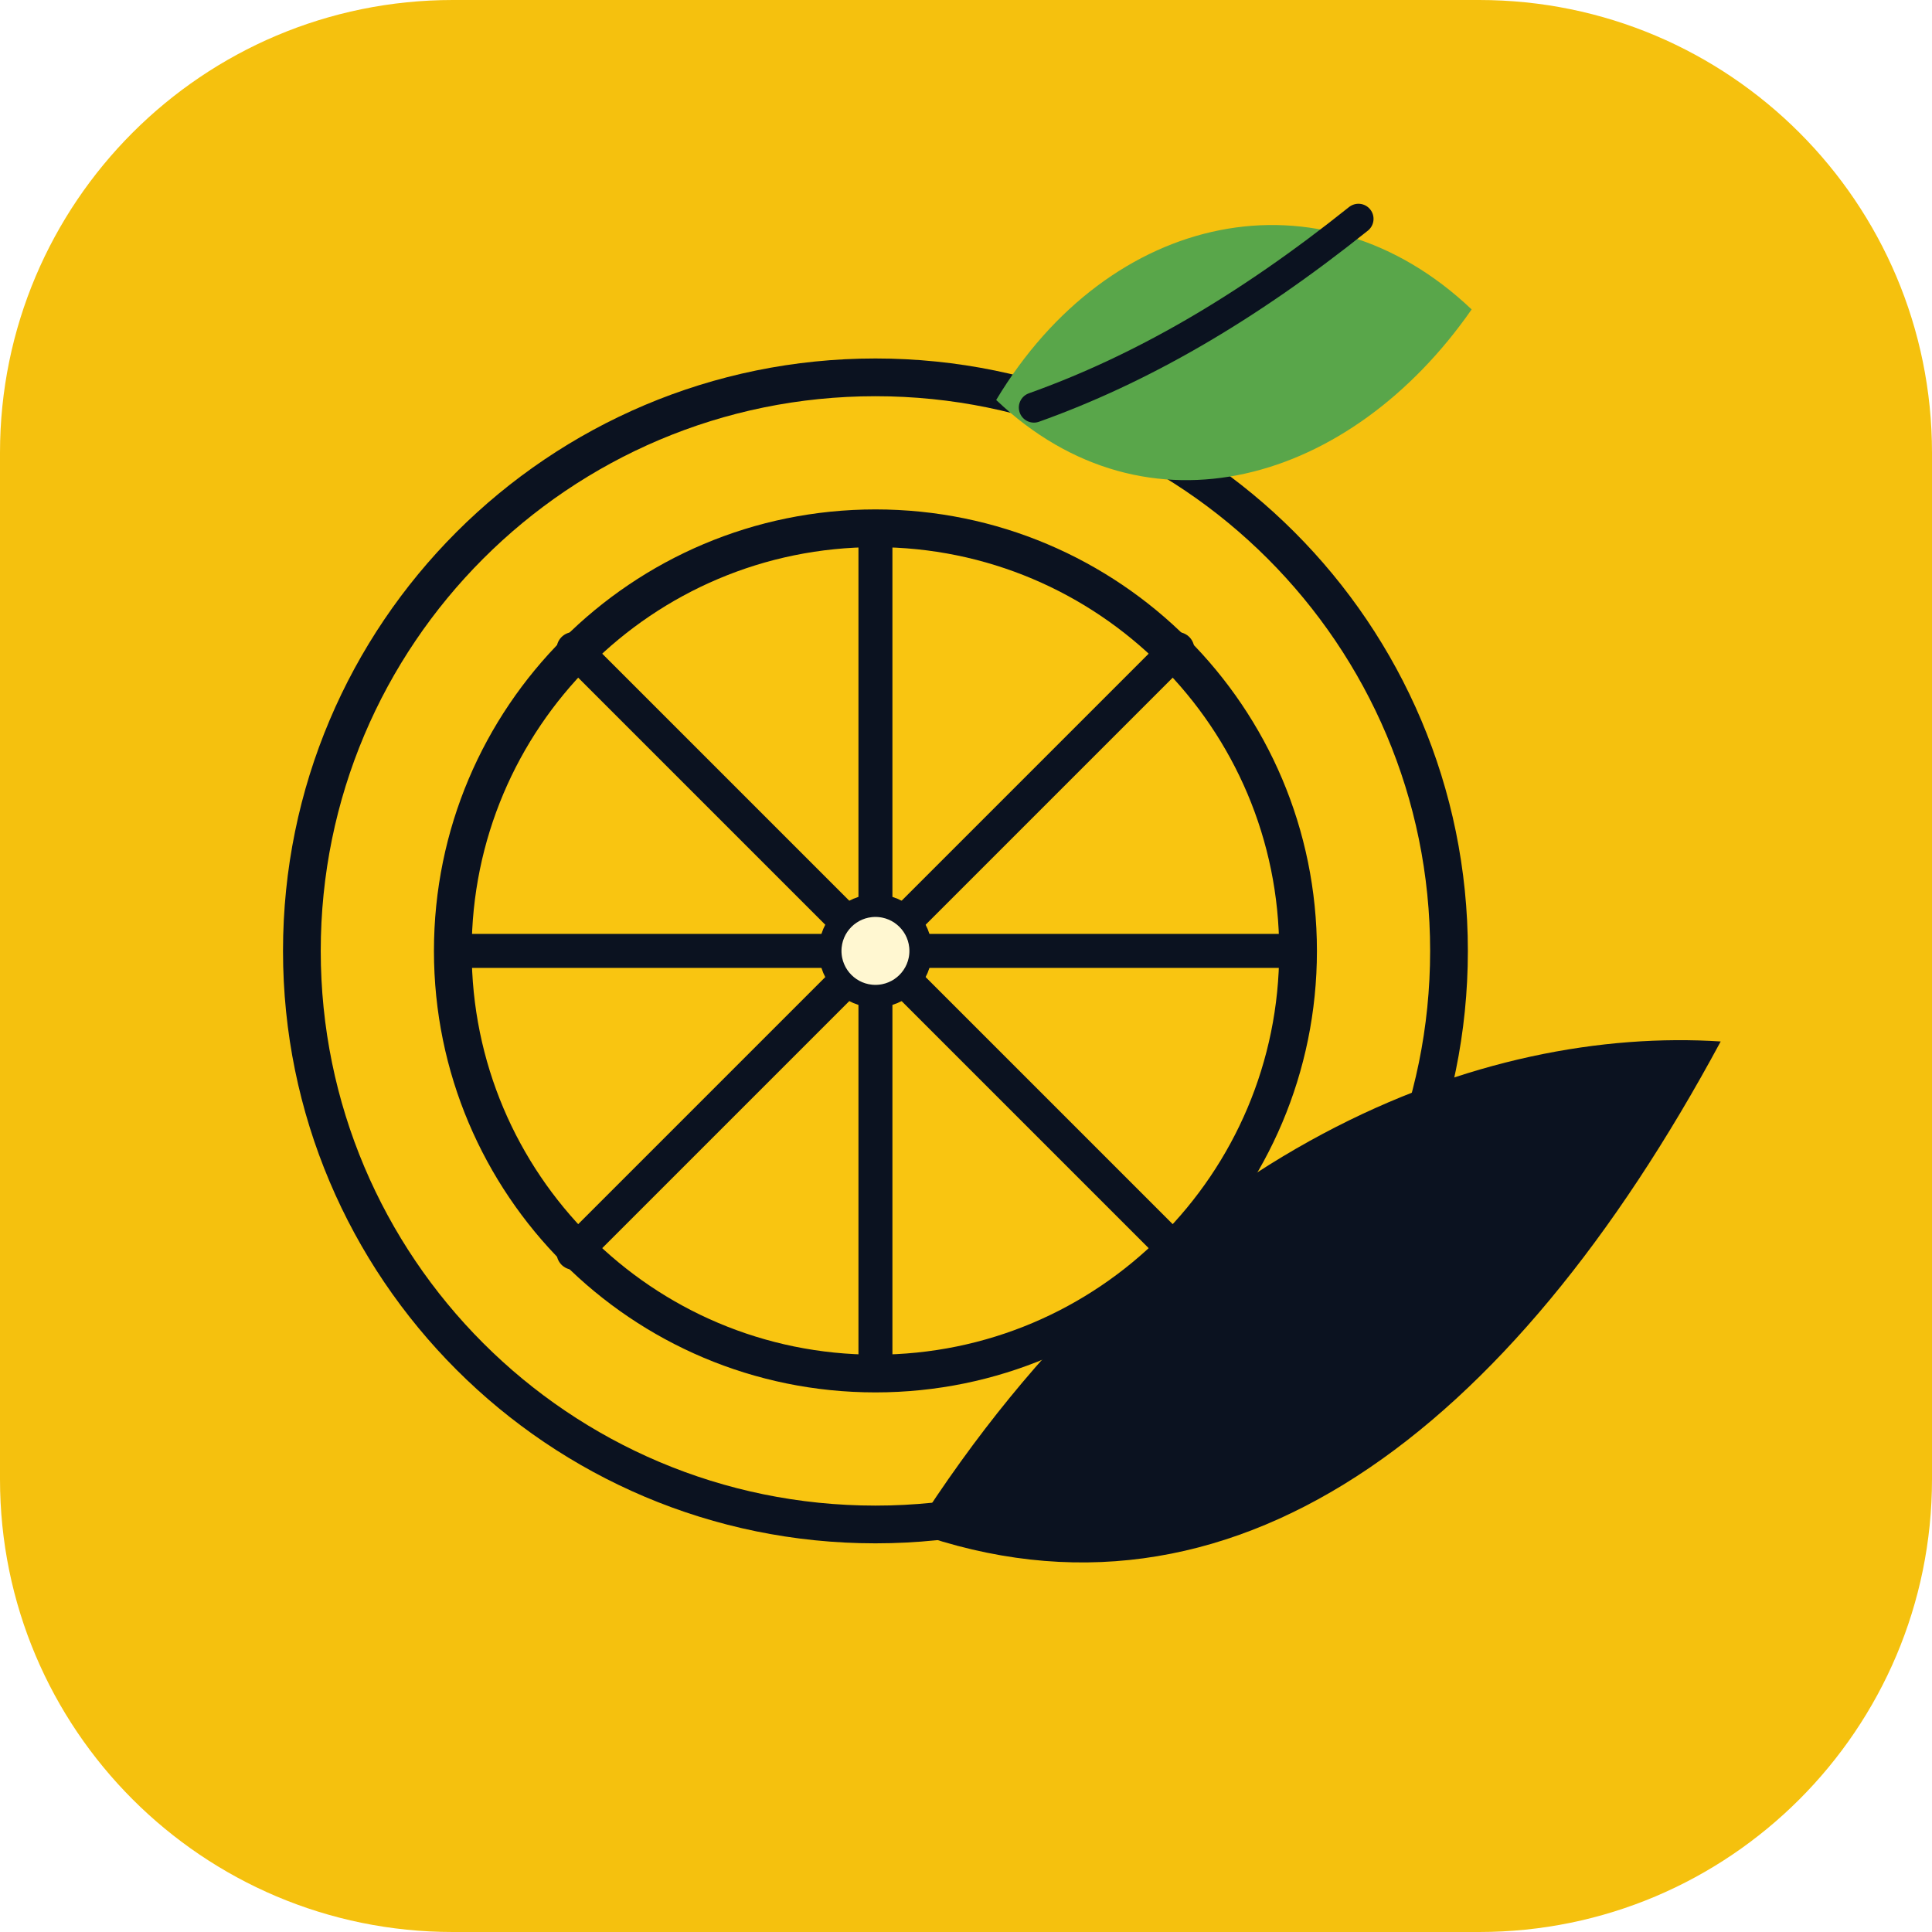
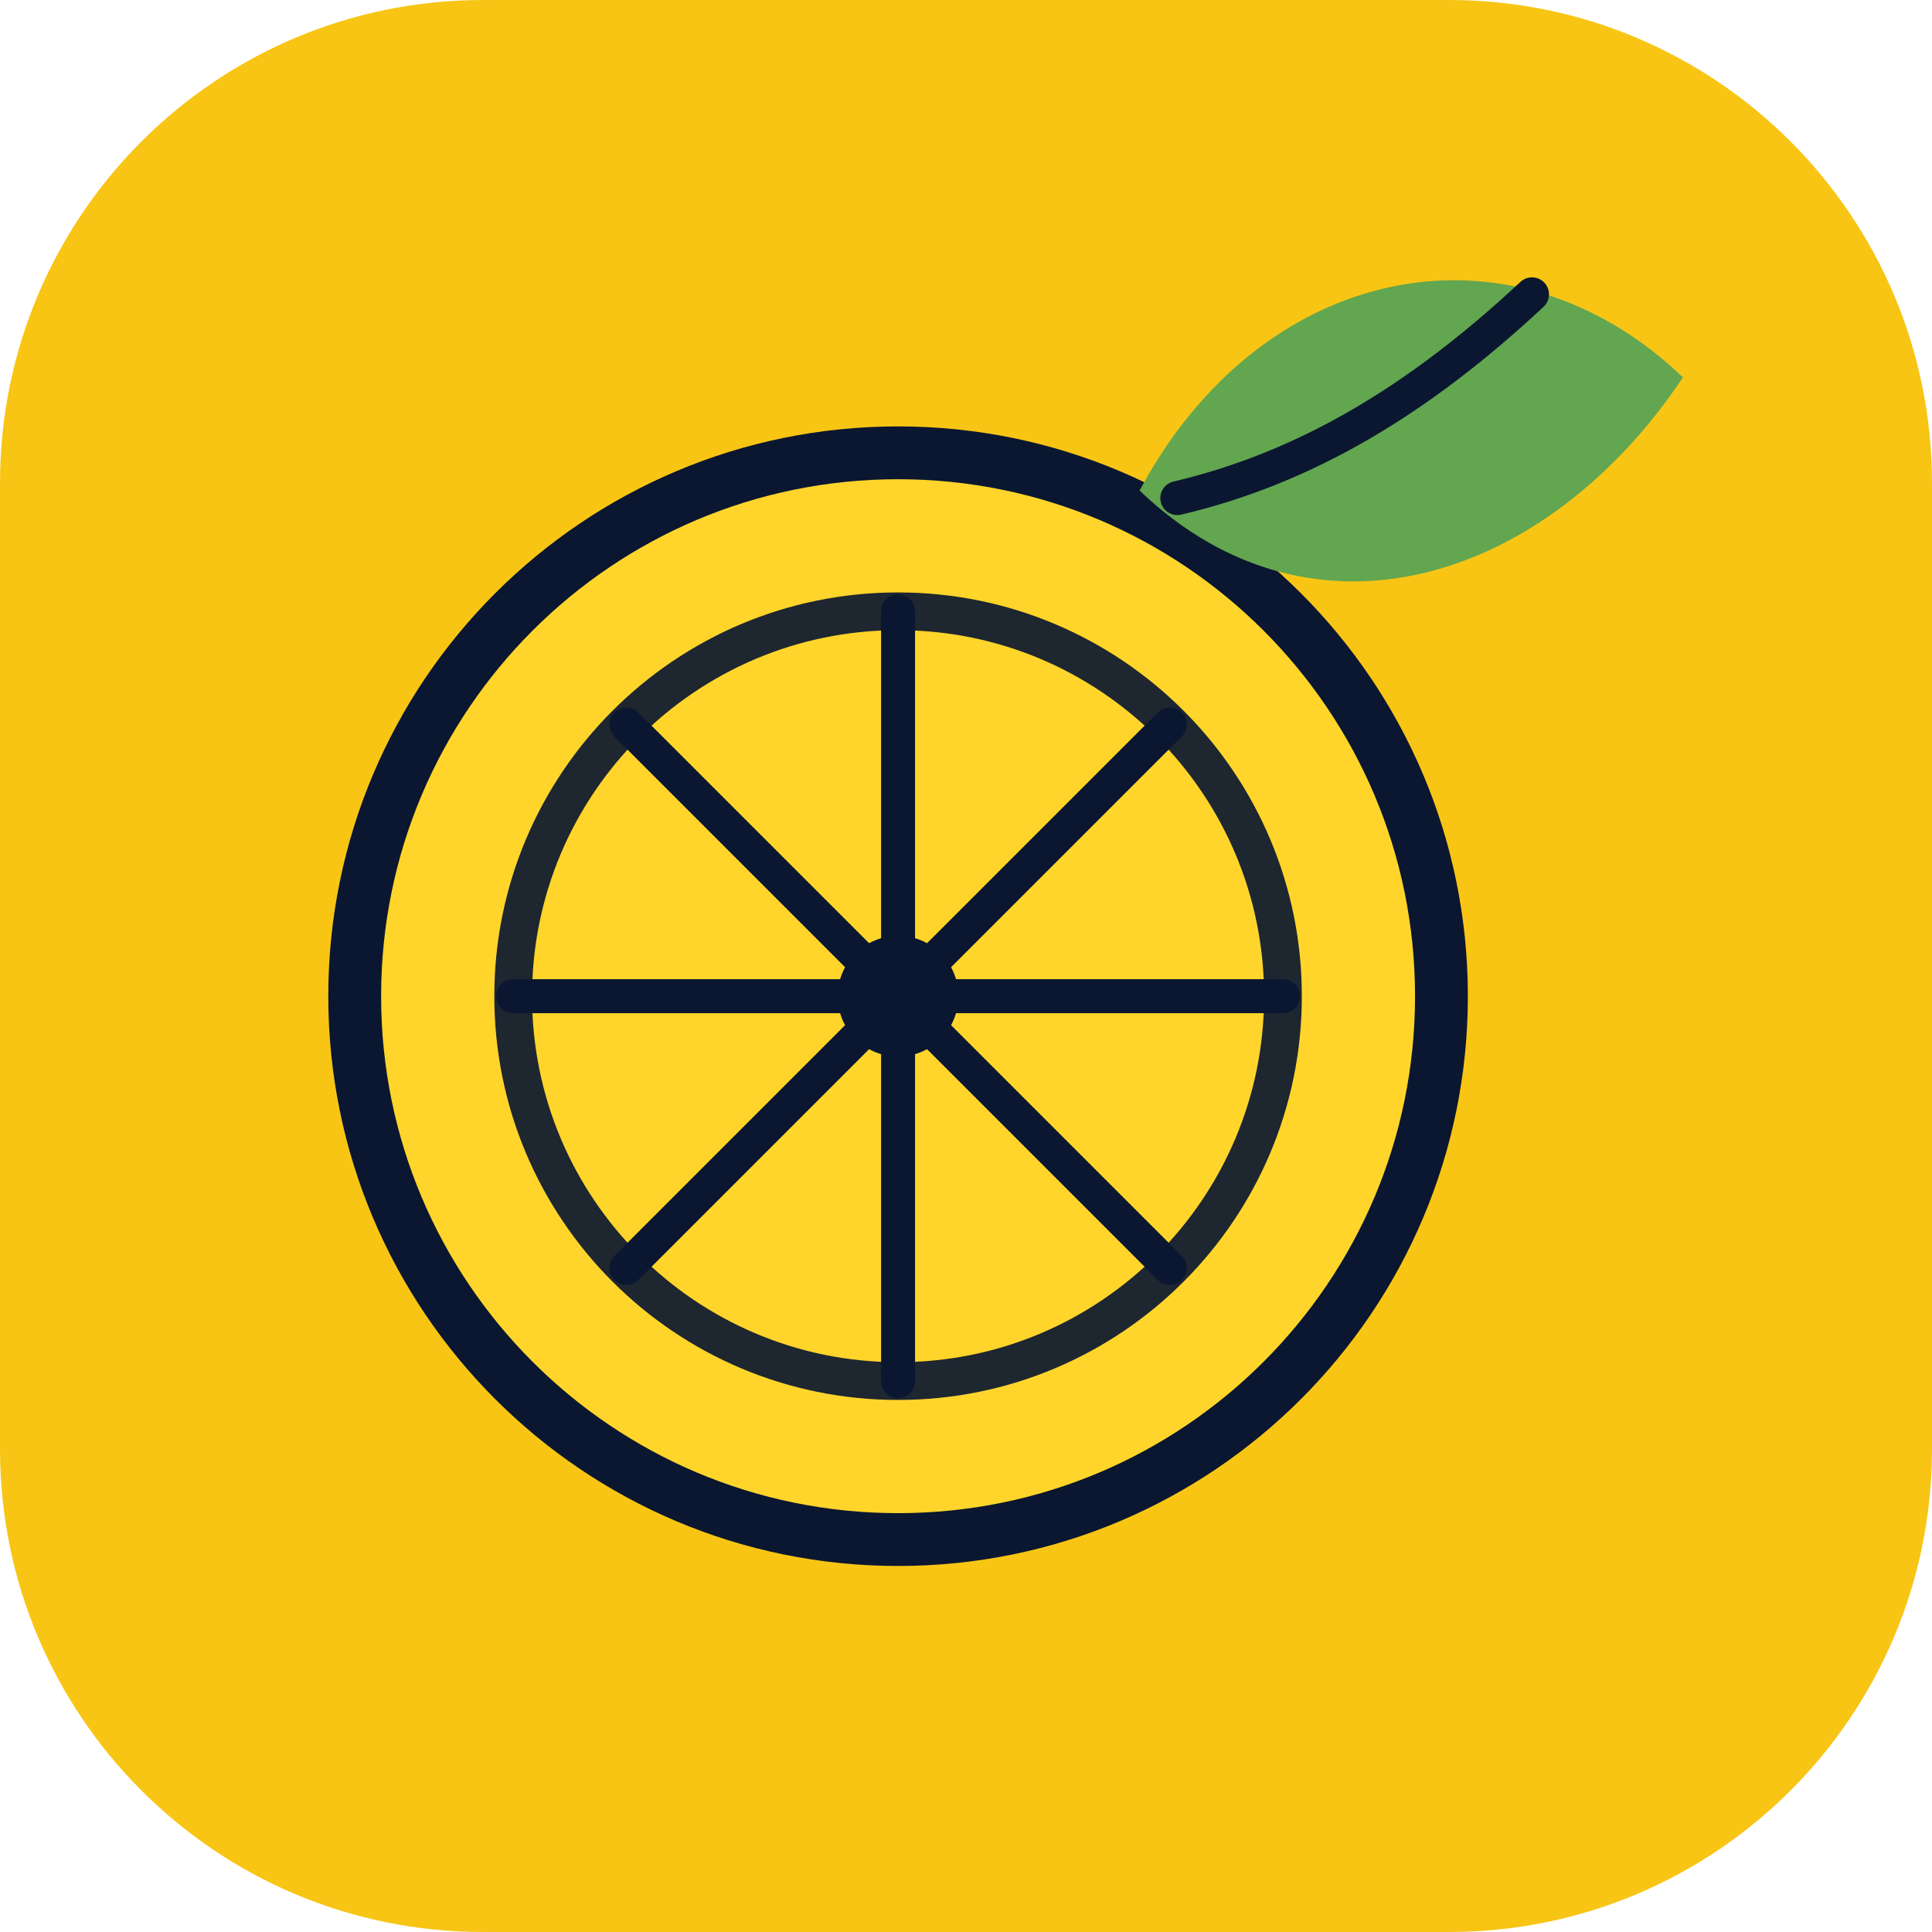
<svg xmlns="http://www.w3.org/2000/svg" viewBox="0 0 256 256" role="img" aria-label="ZestIQ lemon mark">
-   <rect width="256" height="256" rx="60" fill="#F5C10E" />
-   <circle cx="116" cy="126" r="76" fill="#F9C511" stroke="#0B1220" stroke-width="5" />
-   <circle cx="116" cy="126" r="56" fill="none" stroke="#0B1220" stroke-width="5" />
-   <path d="M116 70v112M60 126h112M76 86l80 80M156 86l-80 80" fill="none" stroke="#0B1220" stroke-width="4.5" stroke-linecap="round" />
-   <circle cx="116" cy="126" r="6" fill="#FFF7D1" stroke="#0B1220" stroke-width="3" />
-   <path d="M121 203c33-52 76-67 107-65-28 52-65 80-107 65Z" fill="#0B1220" />
-   <path d="M132 53c15-25 43-31 63-12-16 23-43 31-63 12Z" fill="#59A64A" />
-   <path d="M137 54c14-5 28-13 43-25" fill="none" stroke="#0B1220" stroke-width="4" stroke-linecap="round" />
+   <rect width="256" height="256" rx="64" fill="#F8C515" />
+   <circle cx="119" cy="132" r="72" fill="#FFD52B" stroke="#0B1730" stroke-width="7" />
+   <circle cx="119" cy="132" r="51" fill="none" stroke="#0B1730" stroke-width="5" opacity=".92" />
+   <path d="M119 81v102M68 132h102M83 96l72 72M155 96l-72 72" fill="none" stroke="#0B1730" stroke-width="4.5" stroke-linecap="round" />
+   <circle cx="119" cy="132" r="8" fill="#0B1730" />
+   <path d="M151 65c16-30 49-37 72-15-18 27-49 37-72 15Z" fill="#62A650" />
+   <path d="M156 66c17-4 32-13 47-27" fill="none" stroke="#0B1730" stroke-width="4.5" stroke-linecap="round" />
</svg>
